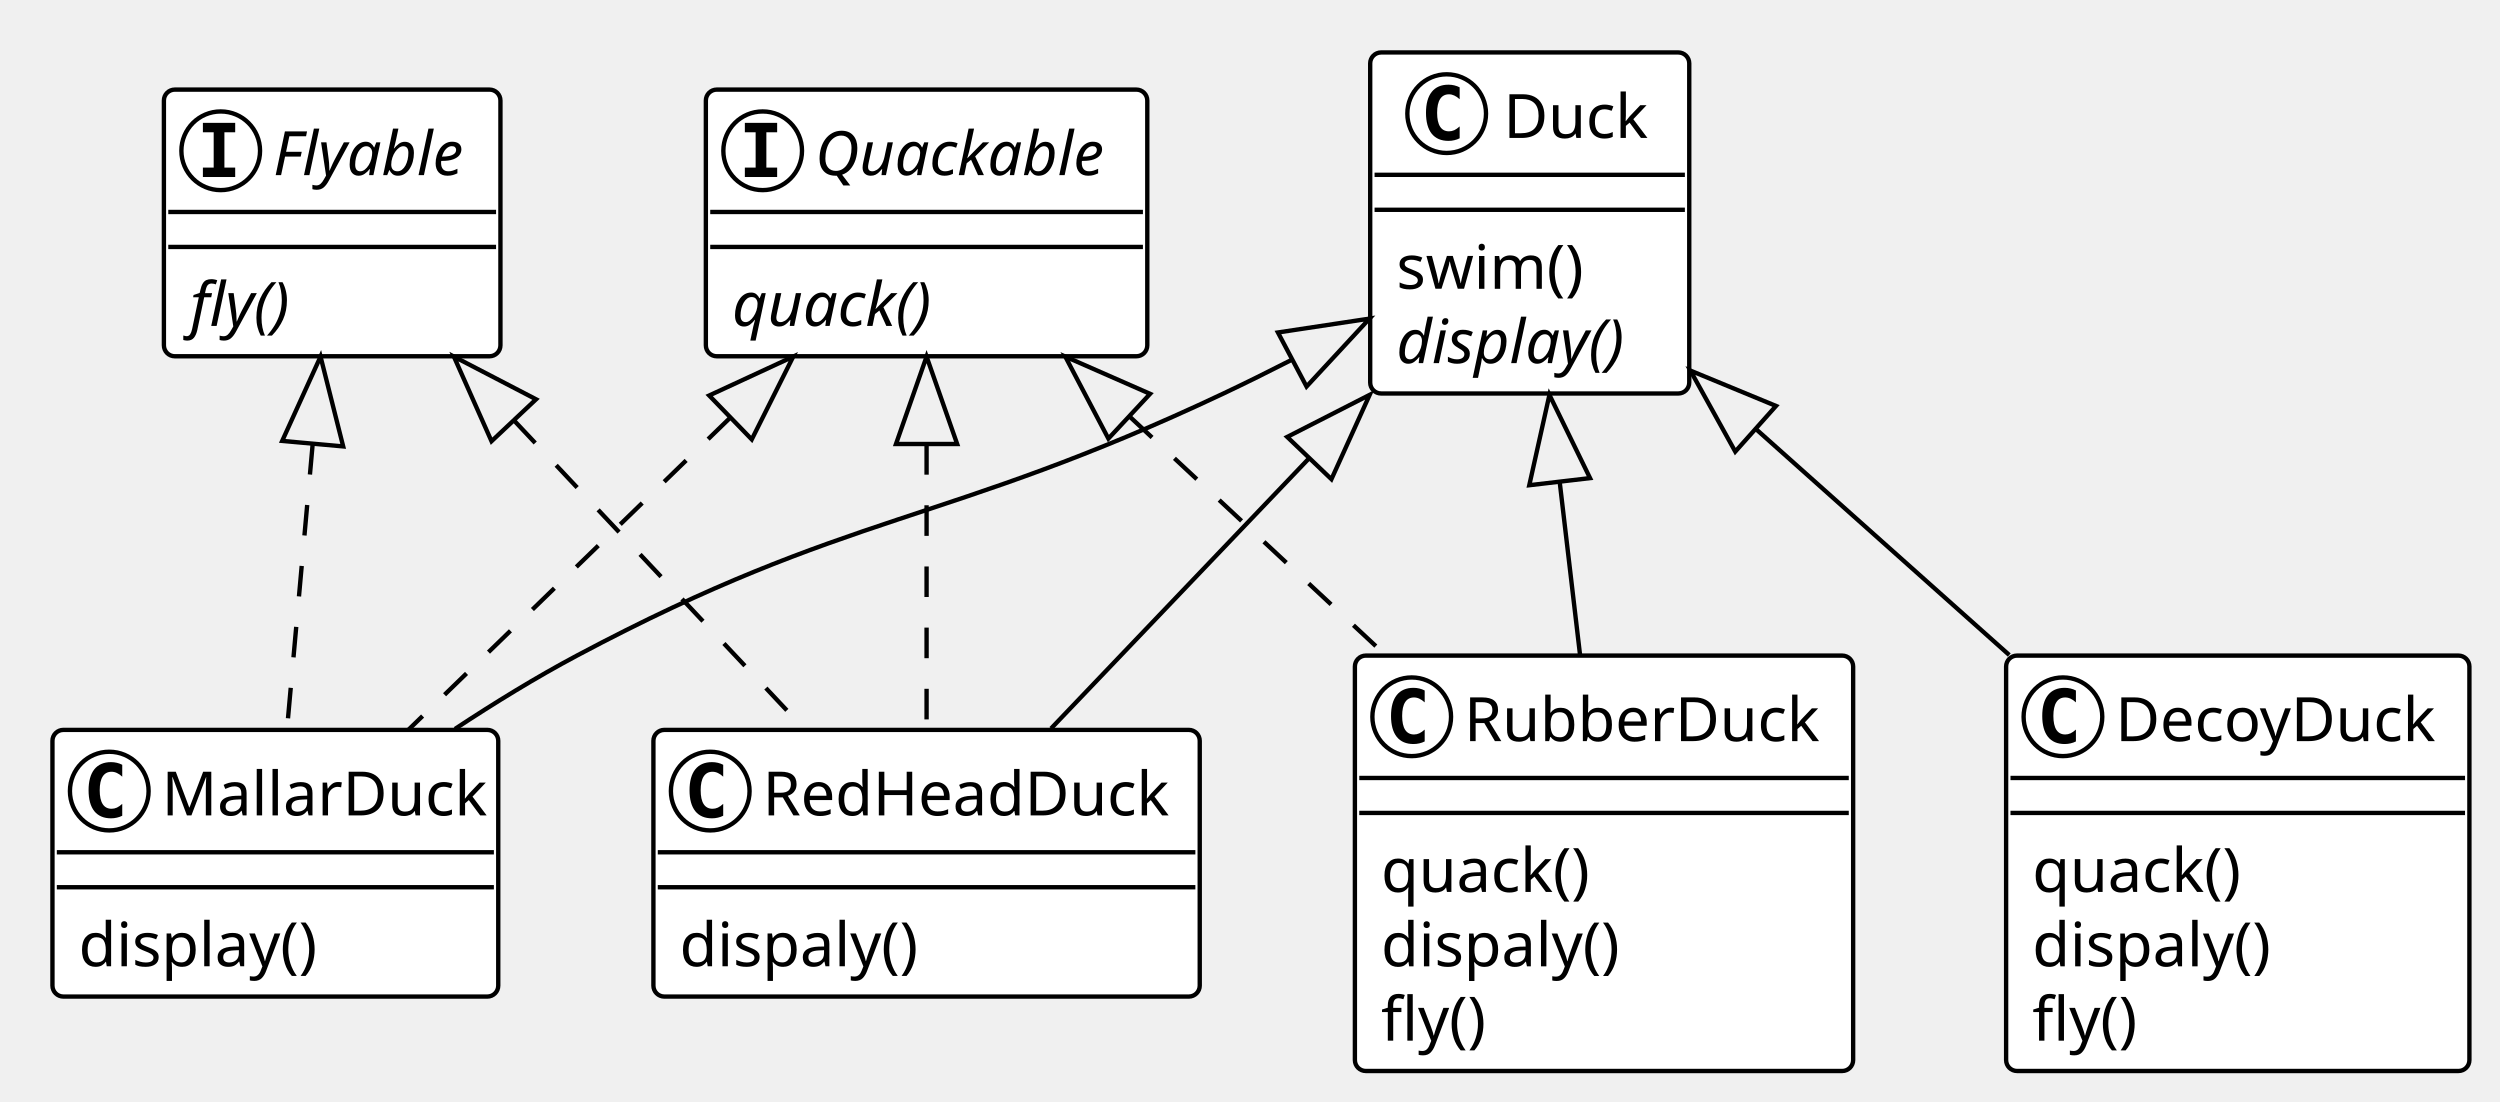
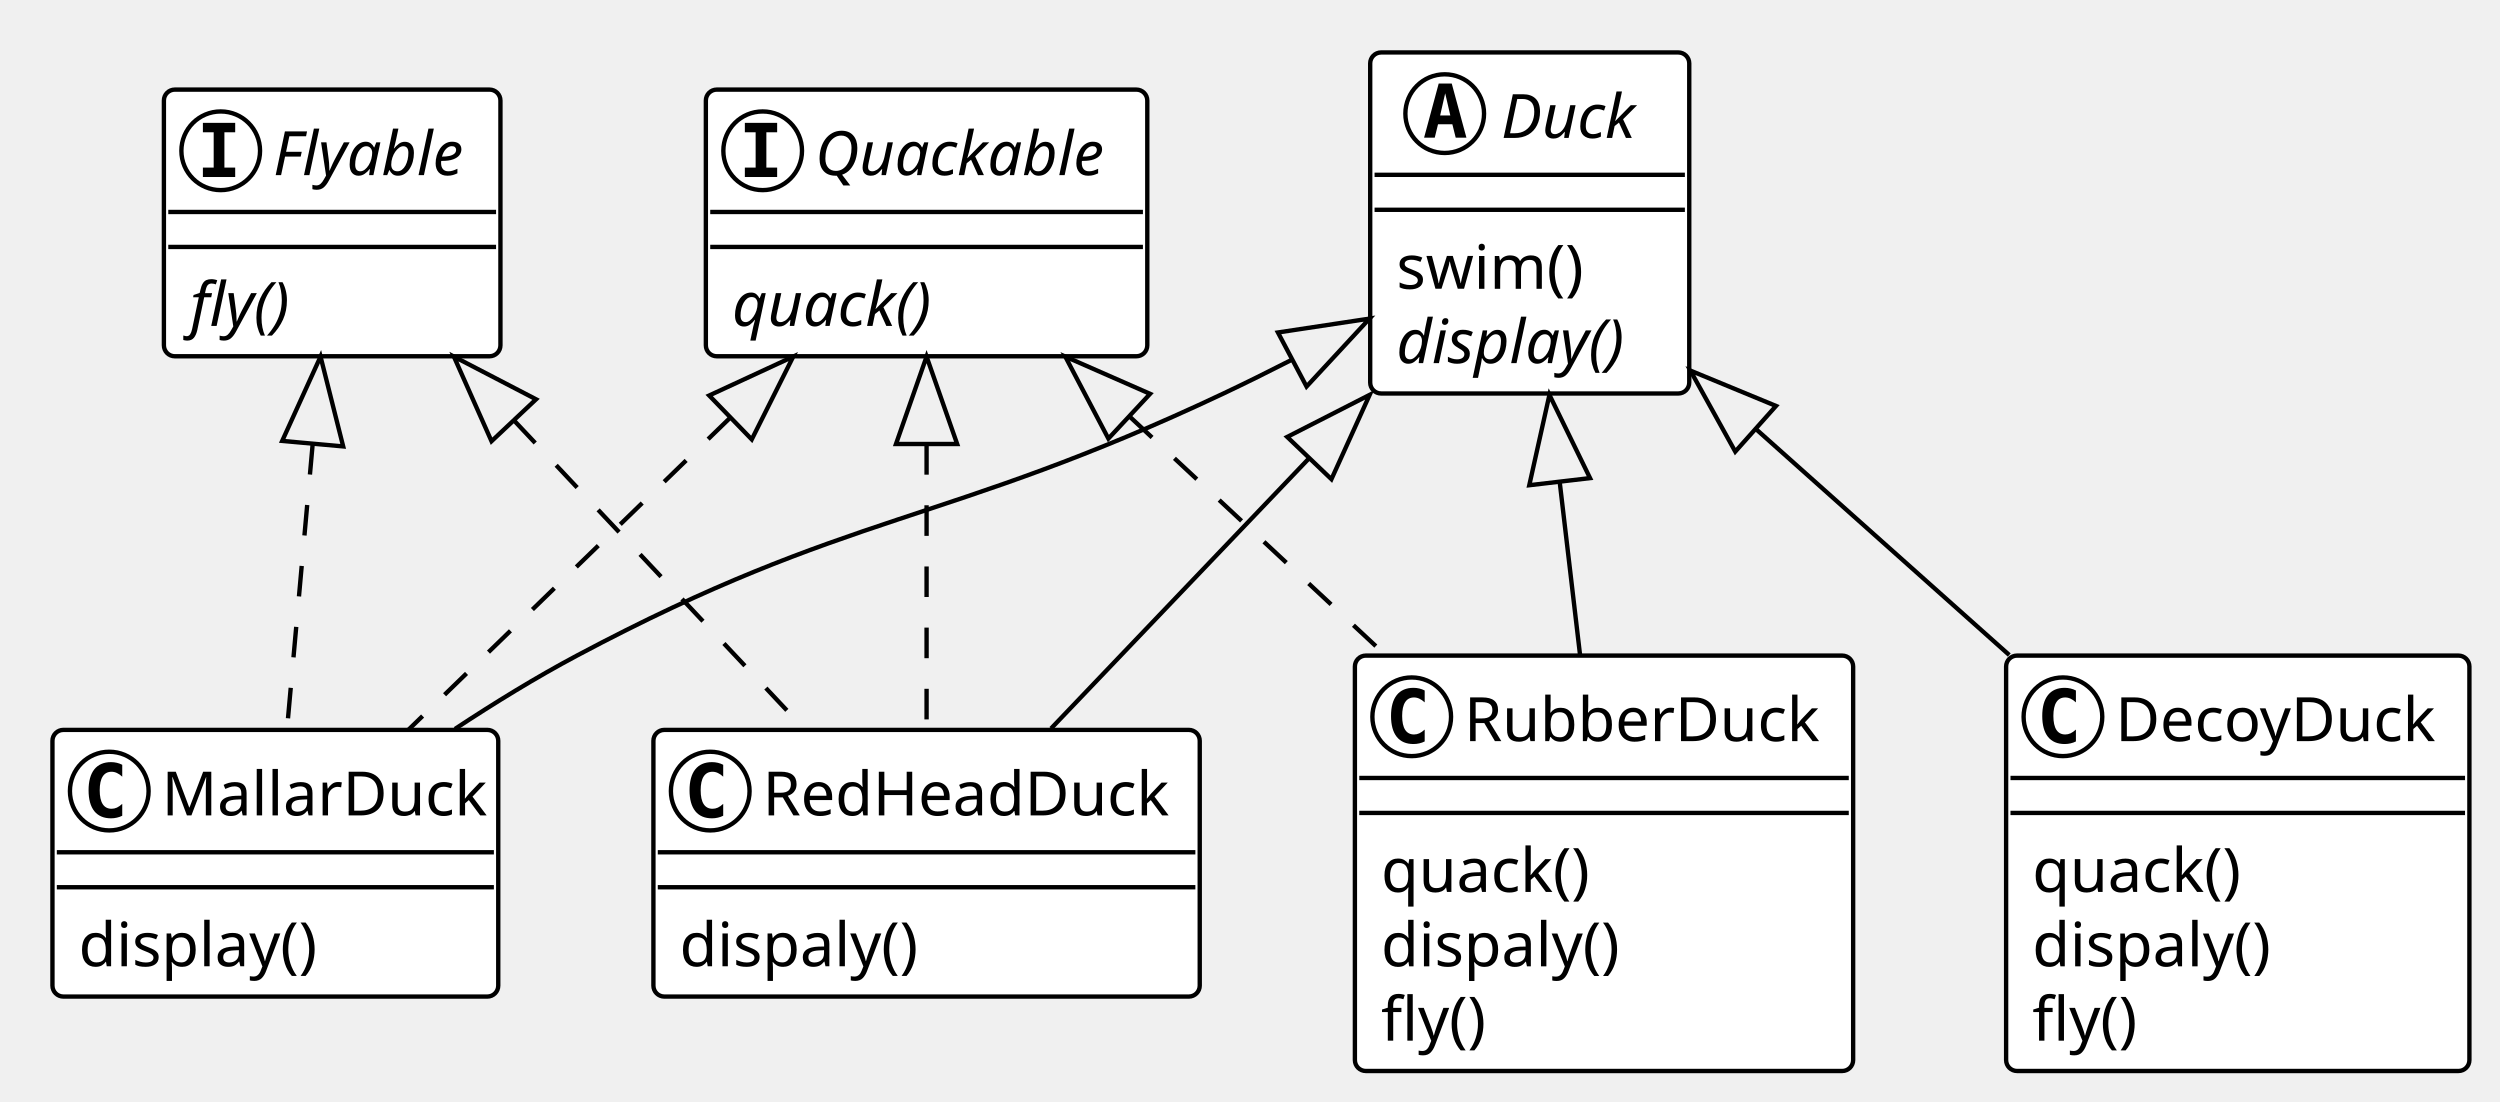
<svg xmlns="http://www.w3.org/2000/svg" contentStyleType="text/css" height="252px" preserveAspectRatio="none" style="width:572px;height:252px;background:#FFFFFF;" version="1.1" viewBox="0 0 572 252" width="572px" zoomAndPan="magnify">
  <defs />
  <g>
    <g id="elem_Duck">
      <rect codeLine="14" fill="#FFFFFF" height="78.029" id="Duck" rx="2.5" ry="2.5" style="stroke:#000000;stroke-width:1.0;" width="73" x="313.5" y="12" />
-       <ellipse cx="331" cy="26" fill="#FFFFFF" rx="9" ry="9" style="stroke:#000000;stroke-width:1.0;" />
-       <path d="M333.969,31.641 Q333.391,31.938 332.75,32.078 Q332.109,32.234 331.406,32.234 Q328.906,32.234 327.578,30.594 Q326.266,28.938 326.266,25.812 Q326.266,22.688 327.578,21.031 Q328.906,19.375 331.406,19.375 Q332.109,19.375 332.75,19.531 Q333.406,19.688 333.969,19.984 L333.969,22.703 Q333.344,22.125 332.75,21.859 Q332.156,21.578 331.531,21.578 Q330.188,21.578 329.5,22.656 Q328.812,23.719 328.812,25.812 Q328.812,27.906 329.5,28.984 Q330.188,30.047 331.531,30.047 Q332.156,30.047 332.75,29.781 Q333.344,29.5 333.969,28.922 L333.969,31.641 Z " fill="#000000" />
-       <text fill="#000000" font-family="Verdana" font-size="14" lengthAdjust="spacing" textLength="35" x="344" y="31.568">Duck</text>
+       <ellipse cx="330.55" cy="26" fill="#FFFFFF" rx="9" ry="9" style="stroke:#000000;stroke-width:1.0;" />
+       <path d="M330.659,21.344 L329.503,26.422 L331.831,26.422 L330.659,21.344 Z M329.175,19.109 L332.159,19.109 L335.519,31.5 L333.066,31.5 L332.3,28.438 L329.019,28.438 L328.269,31.5 L325.831,31.5 L329.175,19.109 Z " fill="#000000" />
+       <text fill="#000000" font-family="Verdana" font-size="14" font-style="italic" lengthAdjust="spacing" textLength="36" x="343.45" y="31.568">Duck</text>
      <line style="stroke:#000000;stroke-width:1.0;" x1="314.5" x2="385.5" y1="40" y2="40" />
      <line style="stroke:#000000;stroke-width:1.0;" x1="314.5" x2="385.5" y1="48" y2="48" />
      <text fill="#000000" font-family="Verdana" font-size="14" lengthAdjust="spacing" textLength="47" x="319.5" y="66.075">swim()</text>
      <text fill="#000000" font-family="Verdana" font-size="14" font-style="italic" lengthAdjust="spacing" textLength="61" x="319.5" y="83.09">display()</text>
    </g>
    <g id="elem_MallarDuck">
      <rect codeLine="19" fill="#FFFFFF" height="61.015" id="MallarDuck" rx="2.5" ry="2.5" style="stroke:#000000;stroke-width:1.0;" width="102" x="12" y="167" />
      <ellipse cx="25" cy="181" fill="#FFFFFF" rx="9" ry="9" style="stroke:#000000;stroke-width:1.0;" />
      <path d="M27.969,186.641 Q27.391,186.938 26.75,187.078 Q26.109,187.234 25.406,187.234 Q22.906,187.234 21.578,185.594 Q20.266,183.938 20.266,180.812 Q20.266,177.688 21.578,176.031 Q22.906,174.375 25.406,174.375 Q26.109,174.375 26.75,174.531 Q27.406,174.688 27.969,174.984 L27.969,177.703 Q27.344,177.125 26.75,176.859 Q26.156,176.578 25.531,176.578 Q24.188,176.578 23.5,177.656 Q22.812,178.719 22.812,180.812 Q22.812,182.906 23.5,183.984 Q24.188,185.047 25.531,185.047 Q26.156,185.047 26.75,184.781 Q27.344,184.5 27.969,183.922 L27.969,186.641 Z " fill="#000000" />
      <text fill="#000000" font-family="Verdana" font-size="14" lengthAdjust="spacing" textLength="74" x="37" y="186.568">MallarDuck</text>
      <line style="stroke:#000000;stroke-width:1.0;" x1="13" x2="113" y1="195" y2="195" />
      <line style="stroke:#000000;stroke-width:1.0;" x1="13" x2="113" y1="203" y2="203" />
      <text fill="#000000" font-family="Verdana" font-size="14" lengthAdjust="spacing" textLength="60" x="18" y="221.075">display()</text>
    </g>
    <g id="elem_RedHeadDuck">
      <rect codeLine="23" fill="#FFFFFF" height="61.015" id="RedHeadDuck" rx="2.5" ry="2.5" style="stroke:#000000;stroke-width:1.0;" width="125" x="149.5" y="167" />
      <ellipse cx="162.5" cy="181" fill="#FFFFFF" rx="9" ry="9" style="stroke:#000000;stroke-width:1.0;" />
      <path d="M165.469,186.641 Q164.891,186.938 164.25,187.078 Q163.609,187.234 162.906,187.234 Q160.406,187.234 159.078,185.594 Q157.766,183.938 157.766,180.812 Q157.766,177.688 159.078,176.031 Q160.406,174.375 162.906,174.375 Q163.609,174.375 164.25,174.531 Q164.906,174.688 165.469,174.984 L165.469,177.703 Q164.844,177.125 164.25,176.859 Q163.656,176.578 163.031,176.578 Q161.688,176.578 161,177.656 Q160.312,178.719 160.312,180.812 Q160.312,182.906 161,183.984 Q161.688,185.047 163.031,185.047 Q163.656,185.047 164.25,184.781 Q164.844,184.5 165.469,183.922 L165.469,186.641 Z " fill="#000000" />
      <text fill="#000000" font-family="Verdana" font-size="14" lengthAdjust="spacing" textLength="97" x="174.5" y="186.568">RedHeadDuck</text>
      <line style="stroke:#000000;stroke-width:1.0;" x1="150.5" x2="273.5" y1="195" y2="195" />
      <line style="stroke:#000000;stroke-width:1.0;" x1="150.5" x2="273.5" y1="203" y2="203" />
      <text fill="#000000" font-family="Verdana" font-size="14" lengthAdjust="spacing" textLength="60" x="155.5" y="221.075">dispaly()</text>
    </g>
    <g id="elem_RubberDuck">
      <rect codeLine="27" fill="#FFFFFF" height="95.044" id="RubberDuck" rx="2.5" ry="2.5" style="stroke:#000000;stroke-width:1.0;" width="114" x="310" y="150" />
      <ellipse cx="323" cy="164" fill="#FFFFFF" rx="9" ry="9" style="stroke:#000000;stroke-width:1.0;" />
      <path d="M325.969,169.641 Q325.391,169.938 324.75,170.078 Q324.109,170.234 323.406,170.234 Q320.906,170.234 319.578,168.594 Q318.266,166.938 318.266,163.812 Q318.266,160.688 319.578,159.031 Q320.906,157.375 323.406,157.375 Q324.109,157.375 324.75,157.531 Q325.406,157.688 325.969,157.984 L325.969,160.703 Q325.344,160.125 324.75,159.859 Q324.156,159.578 323.531,159.578 Q322.188,159.578 321.5,160.656 Q320.812,161.719 320.812,163.812 Q320.812,165.906 321.5,166.984 Q322.188,168.047 323.531,168.047 Q324.156,168.047 324.75,167.781 Q325.344,167.5 325.969,166.922 L325.969,169.641 Z " fill="#000000" />
      <text fill="#000000" font-family="Verdana" font-size="14" lengthAdjust="spacing" textLength="86" x="335" y="169.568">RubberDuck</text>
      <line style="stroke:#000000;stroke-width:1.0;" x1="311" x2="423" y1="178" y2="178" />
      <line style="stroke:#000000;stroke-width:1.0;" x1="311" x2="423" y1="186" y2="186" />
      <text fill="#000000" font-family="Verdana" font-size="14" lengthAdjust="spacing" textLength="53" x="316" y="204.075">quack()</text>
      <text fill="#000000" font-family="Verdana" font-size="14" lengthAdjust="spacing" textLength="60" x="316" y="221.09">dispaly()</text>
      <text fill="#000000" font-family="Verdana" font-size="14" lengthAdjust="spacing" textLength="28" x="316" y="238.105">fly()</text>
    </g>
    <g id="elem_DecoyDuck">
      <rect codeLine="33" fill="#FFFFFF" height="95.044" id="DecoyDuck" rx="2.5" ry="2.5" style="stroke:#000000;stroke-width:1.0;" width="106" x="459" y="150" />
      <ellipse cx="472" cy="164" fill="#FFFFFF" rx="9" ry="9" style="stroke:#000000;stroke-width:1.0;" />
      <path d="M474.969,169.641 Q474.391,169.938 473.75,170.078 Q473.109,170.234 472.406,170.234 Q469.906,170.234 468.578,168.594 Q467.266,166.938 467.266,163.812 Q467.266,160.688 468.578,159.031 Q469.906,157.375 472.406,157.375 Q473.109,157.375 473.75,157.531 Q474.406,157.688 474.969,157.984 L474.969,160.703 Q474.344,160.125 473.75,159.859 Q473.156,159.578 472.531,159.578 Q471.188,159.578 470.5,160.656 Q469.812,161.719 469.812,163.812 Q469.812,165.906 470.5,166.984 Q471.188,168.047 472.531,168.047 Q473.156,168.047 473.75,167.781 Q474.344,167.5 474.969,166.922 L474.969,169.641 Z " fill="#000000" />
      <text fill="#000000" font-family="Verdana" font-size="14" lengthAdjust="spacing" textLength="78" x="484" y="169.568">DecoyDuck</text>
      <line style="stroke:#000000;stroke-width:1.0;" x1="460" x2="564" y1="178" y2="178" />
      <line style="stroke:#000000;stroke-width:1.0;" x1="460" x2="564" y1="186" y2="186" />
      <text fill="#000000" font-family="Verdana" font-size="14" lengthAdjust="spacing" textLength="53" x="465" y="204.075">quack()</text>
      <text fill="#000000" font-family="Verdana" font-size="14" lengthAdjust="spacing" textLength="60" x="465" y="221.09">dispaly()</text>
      <text fill="#000000" font-family="Verdana" font-size="14" lengthAdjust="spacing" textLength="28" x="465" y="238.105">fly()</text>
    </g>
    <g id="elem_Flyable">
      <rect codeLine="39" fill="#FFFFFF" height="61.015" id="Flyable" rx="2.5" ry="2.5" style="stroke:#000000;stroke-width:1.0;" width="77" x="37.5" y="20.5" />
      <ellipse cx="50.5" cy="34.5" fill="#FFFFFF" rx="9" ry="9" style="stroke:#000000;stroke-width:1.0;" />
      <path d="M46.422,30.266 L46.422,28.109 L53.812,28.109 L53.812,30.266 L51.344,30.266 L51.344,38.344 L53.812,38.344 L53.812,40.5 L46.422,40.5 L46.422,38.344 L48.891,38.344 L48.891,30.266 L46.422,30.266 Z " fill="#000000" />
      <text fill="#000000" font-family="Verdana" font-size="14" font-style="italic" lengthAdjust="spacing" textLength="49" x="62.5" y="40.068">Flyable</text>
      <line style="stroke:#000000;stroke-width:1.0;" x1="38.5" x2="113.5" y1="48.5" y2="48.5" />
      <line style="stroke:#000000;stroke-width:1.0;" x1="38.5" x2="113.5" y1="56.5" y2="56.5" />
      <text fill="#000000" font-family="Verdana" font-size="14" font-style="italic" lengthAdjust="spacing" textLength="29" x="43.5" y="74.575">fly()</text>
    </g>
    <g id="elem_Quackable">
      <rect codeLine="43" fill="#FFFFFF" height="61.015" id="Quackable" rx="2.5" ry="2.5" style="stroke:#000000;stroke-width:1.0;" width="101" x="161.5" y="20.5" />
      <ellipse cx="174.5" cy="34.5" fill="#FFFFFF" rx="9" ry="9" style="stroke:#000000;stroke-width:1.0;" />
      <path d="M170.422,30.266 L170.422,28.109 L177.812,28.109 L177.812,30.266 L175.344,30.266 L175.344,38.344 L177.812,38.344 L177.812,40.5 L170.422,40.5 L170.422,38.344 L172.891,38.344 L172.891,30.266 L170.422,30.266 Z " fill="#000000" />
      <text fill="#000000" font-family="Verdana" font-size="14" font-style="italic" lengthAdjust="spacing" textLength="73" x="186.5" y="40.068">Quackable</text>
      <line style="stroke:#000000;stroke-width:1.0;" x1="162.5" x2="261.5" y1="48.5" y2="48.5" />
      <line style="stroke:#000000;stroke-width:1.0;" x1="162.5" x2="261.5" y1="56.5" y2="56.5" />
      <text fill="#000000" font-family="Verdana" font-size="14" font-style="italic" lengthAdjust="spacing" textLength="54" x="167.5" y="74.575">quack()</text>
    </g>
    <g id="link_Duck_MallarDuck">
      <path codeLine="2" d="M295.49,82.35 C290.29,85.01 285.07,87.6 280,90 C215.82,120.31 194.66,116.65 132,150 C122.69,154.95 113.08,160.86 104.1,166.78 " fill="none" id="Duck-backto-MallarDuck" style="stroke:#000000;stroke-width:1.0;" />
      <polygon fill="none" points="292.39,76.07,313.34,72.9,298.94,88.44,292.39,76.07" style="stroke:#000000;stroke-width:1.0;" />
    </g>
    <g id="link_Duck_RedHeadDuck">
      <path codeLine="3" d="M299.4,104.98 C279.53,125.79 257.46,148.9 240.47,166.69 " fill="none" id="Duck-backto-RedHeadDuck" style="stroke:#000000;stroke-width:1.0;" />
      <polygon fill="none" points="294.51,99.97,313.38,90.34,304.63,109.64,294.51,99.97" style="stroke:#000000;stroke-width:1.0;" />
    </g>
    <g id="link_Duck_RubberDuck">
      <path codeLine="4" d="M356.86,110.29 C358.41,123.5 360.04,137.34 361.53,149.98 " fill="none" id="Duck-backto-RubberDuck" style="stroke:#000000;stroke-width:1.0;" />
      <polygon fill="none" points="349.9,111.02,354.51,90.34,363.8,109.39,349.9,111.02" style="stroke:#000000;stroke-width:1.0;" />
    </g>
    <g id="link_Duck_DecoyDuck">
      <path codeLine="5" d="M401.95,98.34 C420.43,114.82 441.22,133.37 459.72,149.87 " fill="none" id="Duck-backto-DecoyDuck" style="stroke:#000000;stroke-width:1.0;" />
      <polygon fill="none" points="397.03,103.33,386.76,84.79,406.35,92.88,397.03,103.33" style="stroke:#000000;stroke-width:1.0;" />
    </g>
    <g id="link_Flyable_MallarDuck">
      <path codeLine="7" d="M71.54,101.6 C69.58,123.36 67.35,148.16 65.66,166.95 " fill="none" id="Flyable-backto-MallarDuck" style="stroke:#000000;stroke-width:1.0;stroke-dasharray:7.0,7.0;" />
      <polygon fill="none" points="64.57,100.88,73.34,81.59,78.52,102.14,64.57,100.88" style="stroke:#000000;stroke-width:1.0;" />
    </g>
    <g id="link_Flyable_RedHeadDuck">
      <path codeLine="8" d="M117.66,96.26 C139.25,119.2 165.04,146.6 184.19,166.95 " fill="none" id="Flyable-backto-RedHeadDuck" style="stroke:#000000;stroke-width:1.0;stroke-dasharray:7.0,7.0;" />
      <polygon fill="none" points="112.46,100.95,103.85,81.59,122.65,91.36,112.46,100.95" style="stroke:#000000;stroke-width:1.0;" />
    </g>
    <g id="link_Quackable_MallarDuck">
      <path codeLine="10" d="M167.04,95.6 C143.24,118.68 114.65,146.41 93.47,166.95 " fill="none" id="Quackable-backto-MallarDuck" style="stroke:#000000;stroke-width:1.0;stroke-dasharray:7.0,7.0;" />
      <polygon fill="none" points="162.26,90.49,181.49,81.59,172,100.54,162.26,90.49" style="stroke:#000000;stroke-width:1.0;" />
    </g>
    <g id="link_Quackable_RedHeadDuck">
      <path codeLine="11" d="M212,101.6 C212,123.36 212,148.16 212,166.95 " fill="none" id="Quackable-backto-RedHeadDuck" style="stroke:#000000;stroke-width:1.0;stroke-dasharray:7.0,7.0;" />
      <polygon fill="none" points="205,101.59,212,81.59,219,101.59,205,101.59" style="stroke:#000000;stroke-width:1.0;" />
    </g>
    <g id="link_Quackable_RubberDuck">
      <path codeLine="12" d="M258.47,95.32 C276.93,112.53 298.2,132.36 316.99,149.88 " fill="none" id="Quackable-backto-RubberDuck" style="stroke:#000000;stroke-width:1.0;stroke-dasharray:7.0,7.0;" />
      <polygon fill="none" points="253.6,100.35,243.74,81.59,263.14,90.11,253.6,100.35" style="stroke:#000000;stroke-width:1.0;" />
    </g>
  </g>
</svg>
